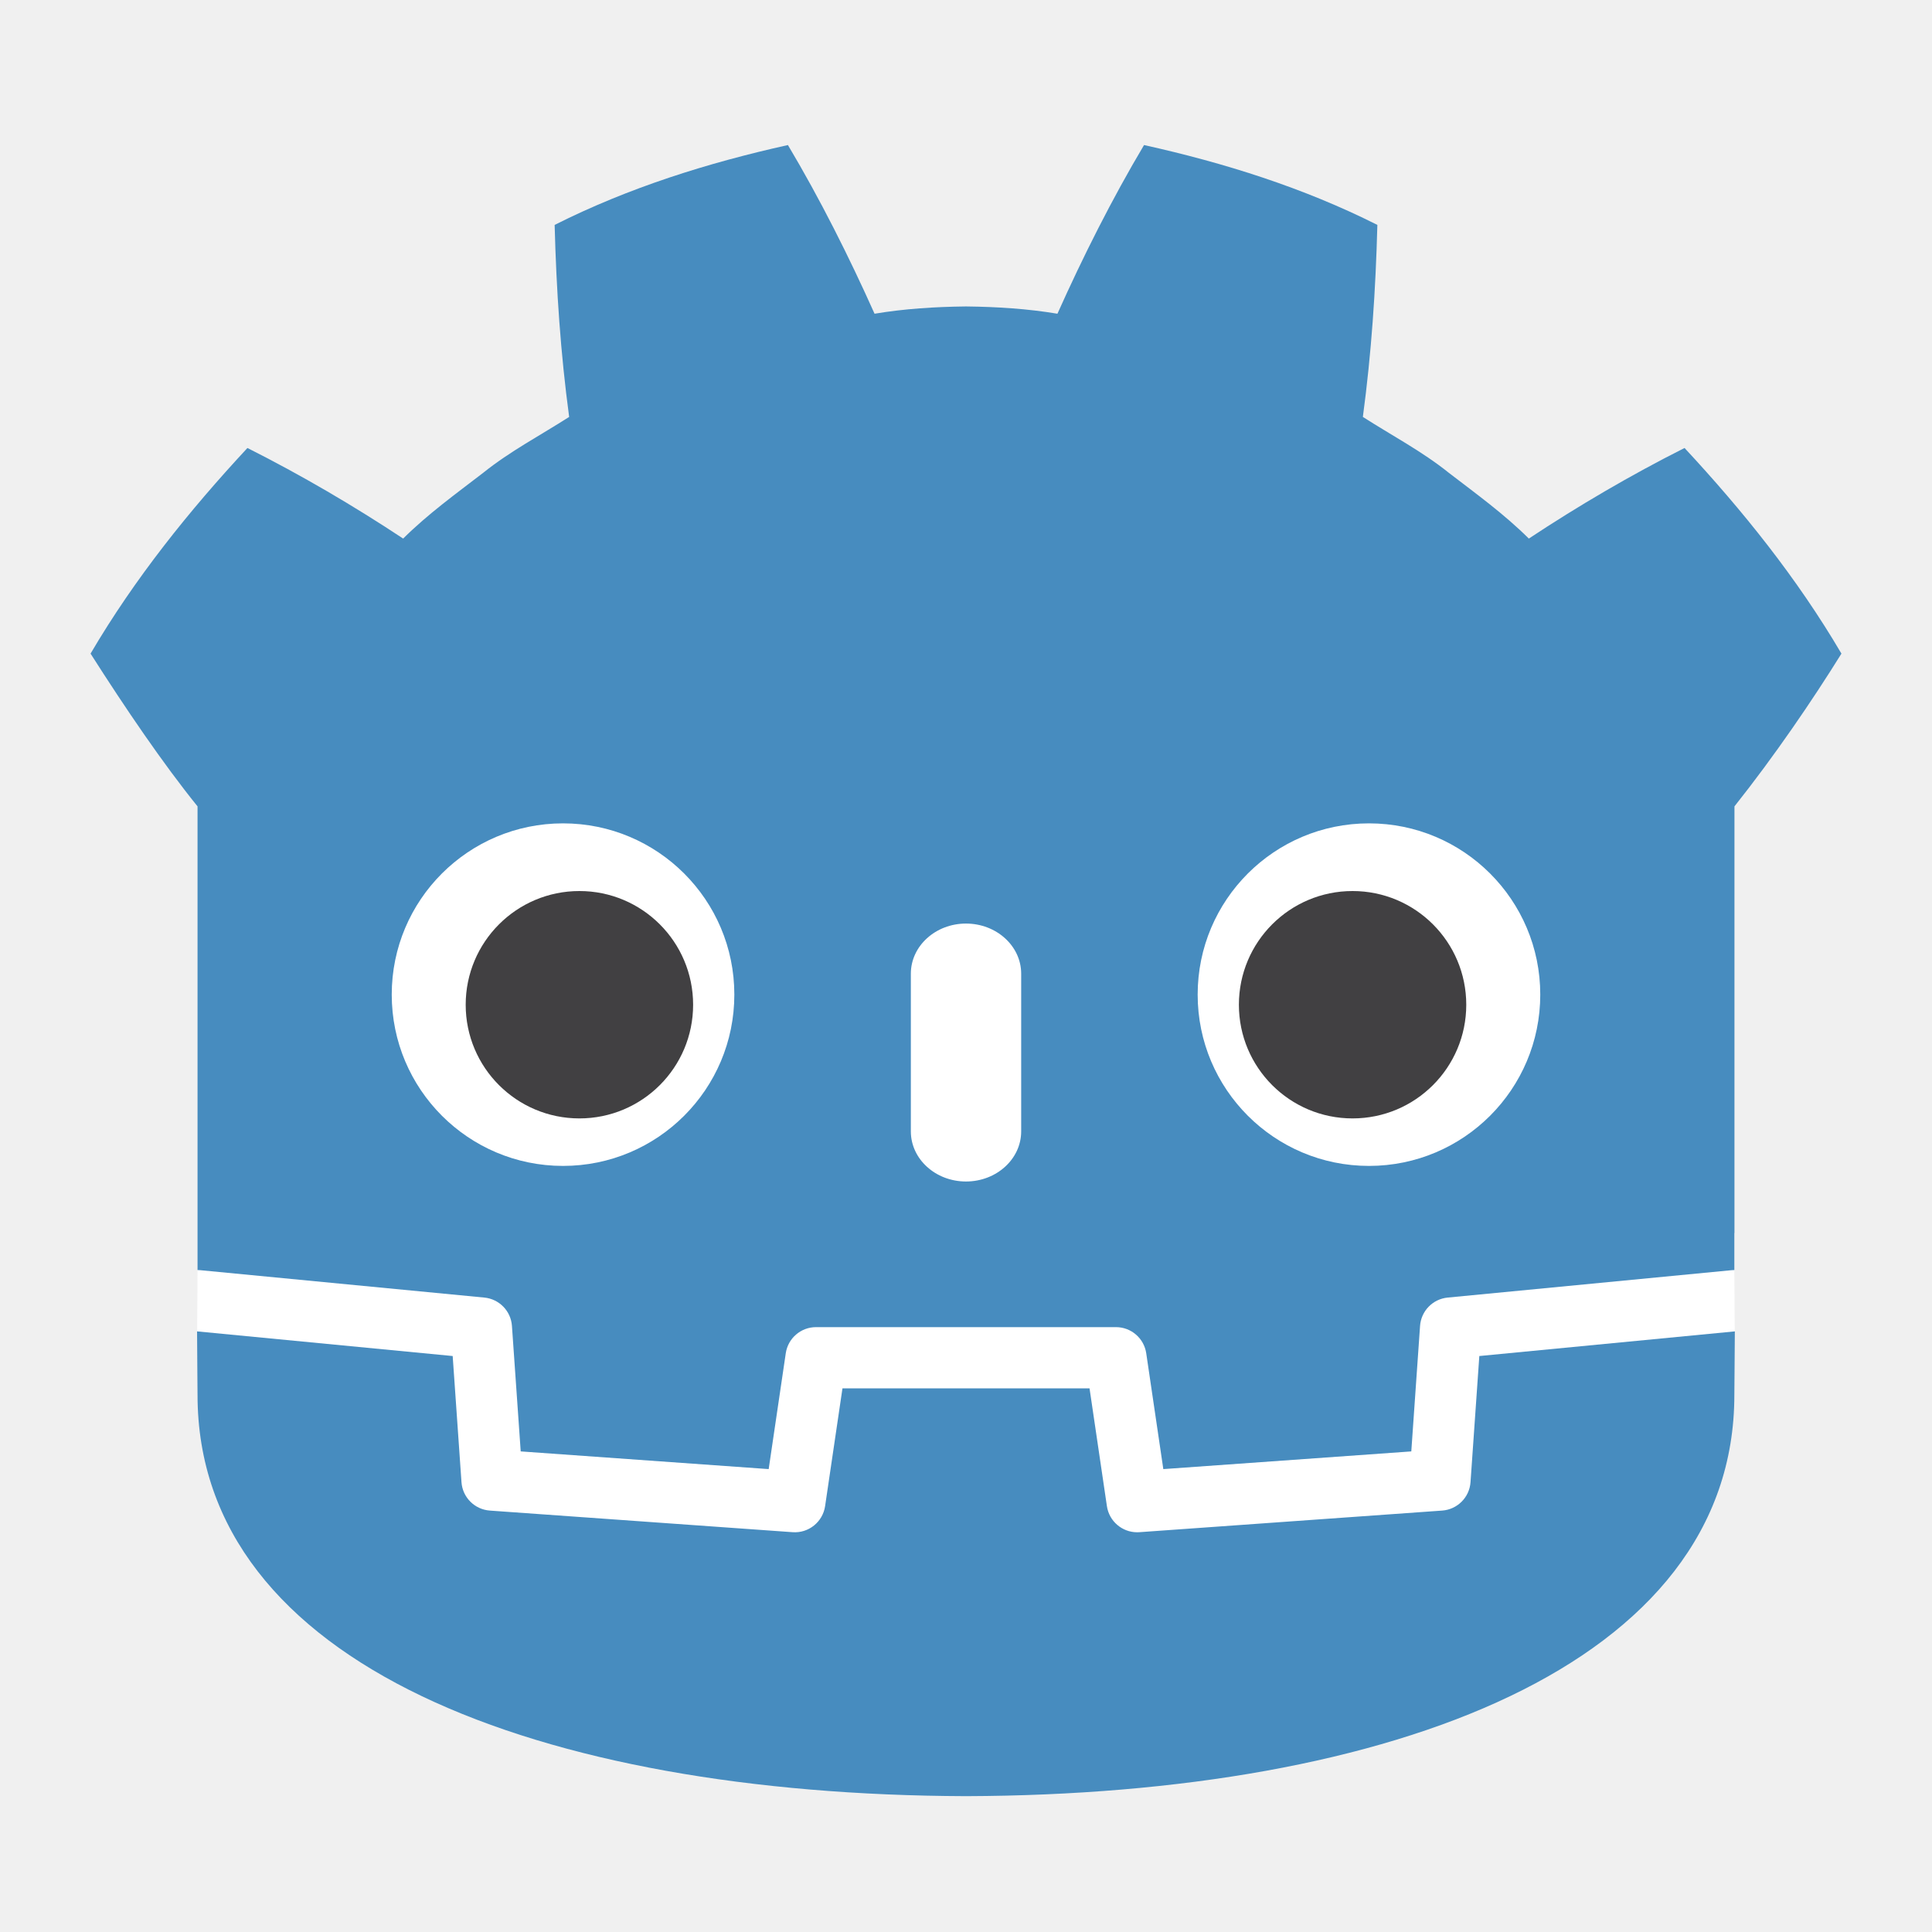
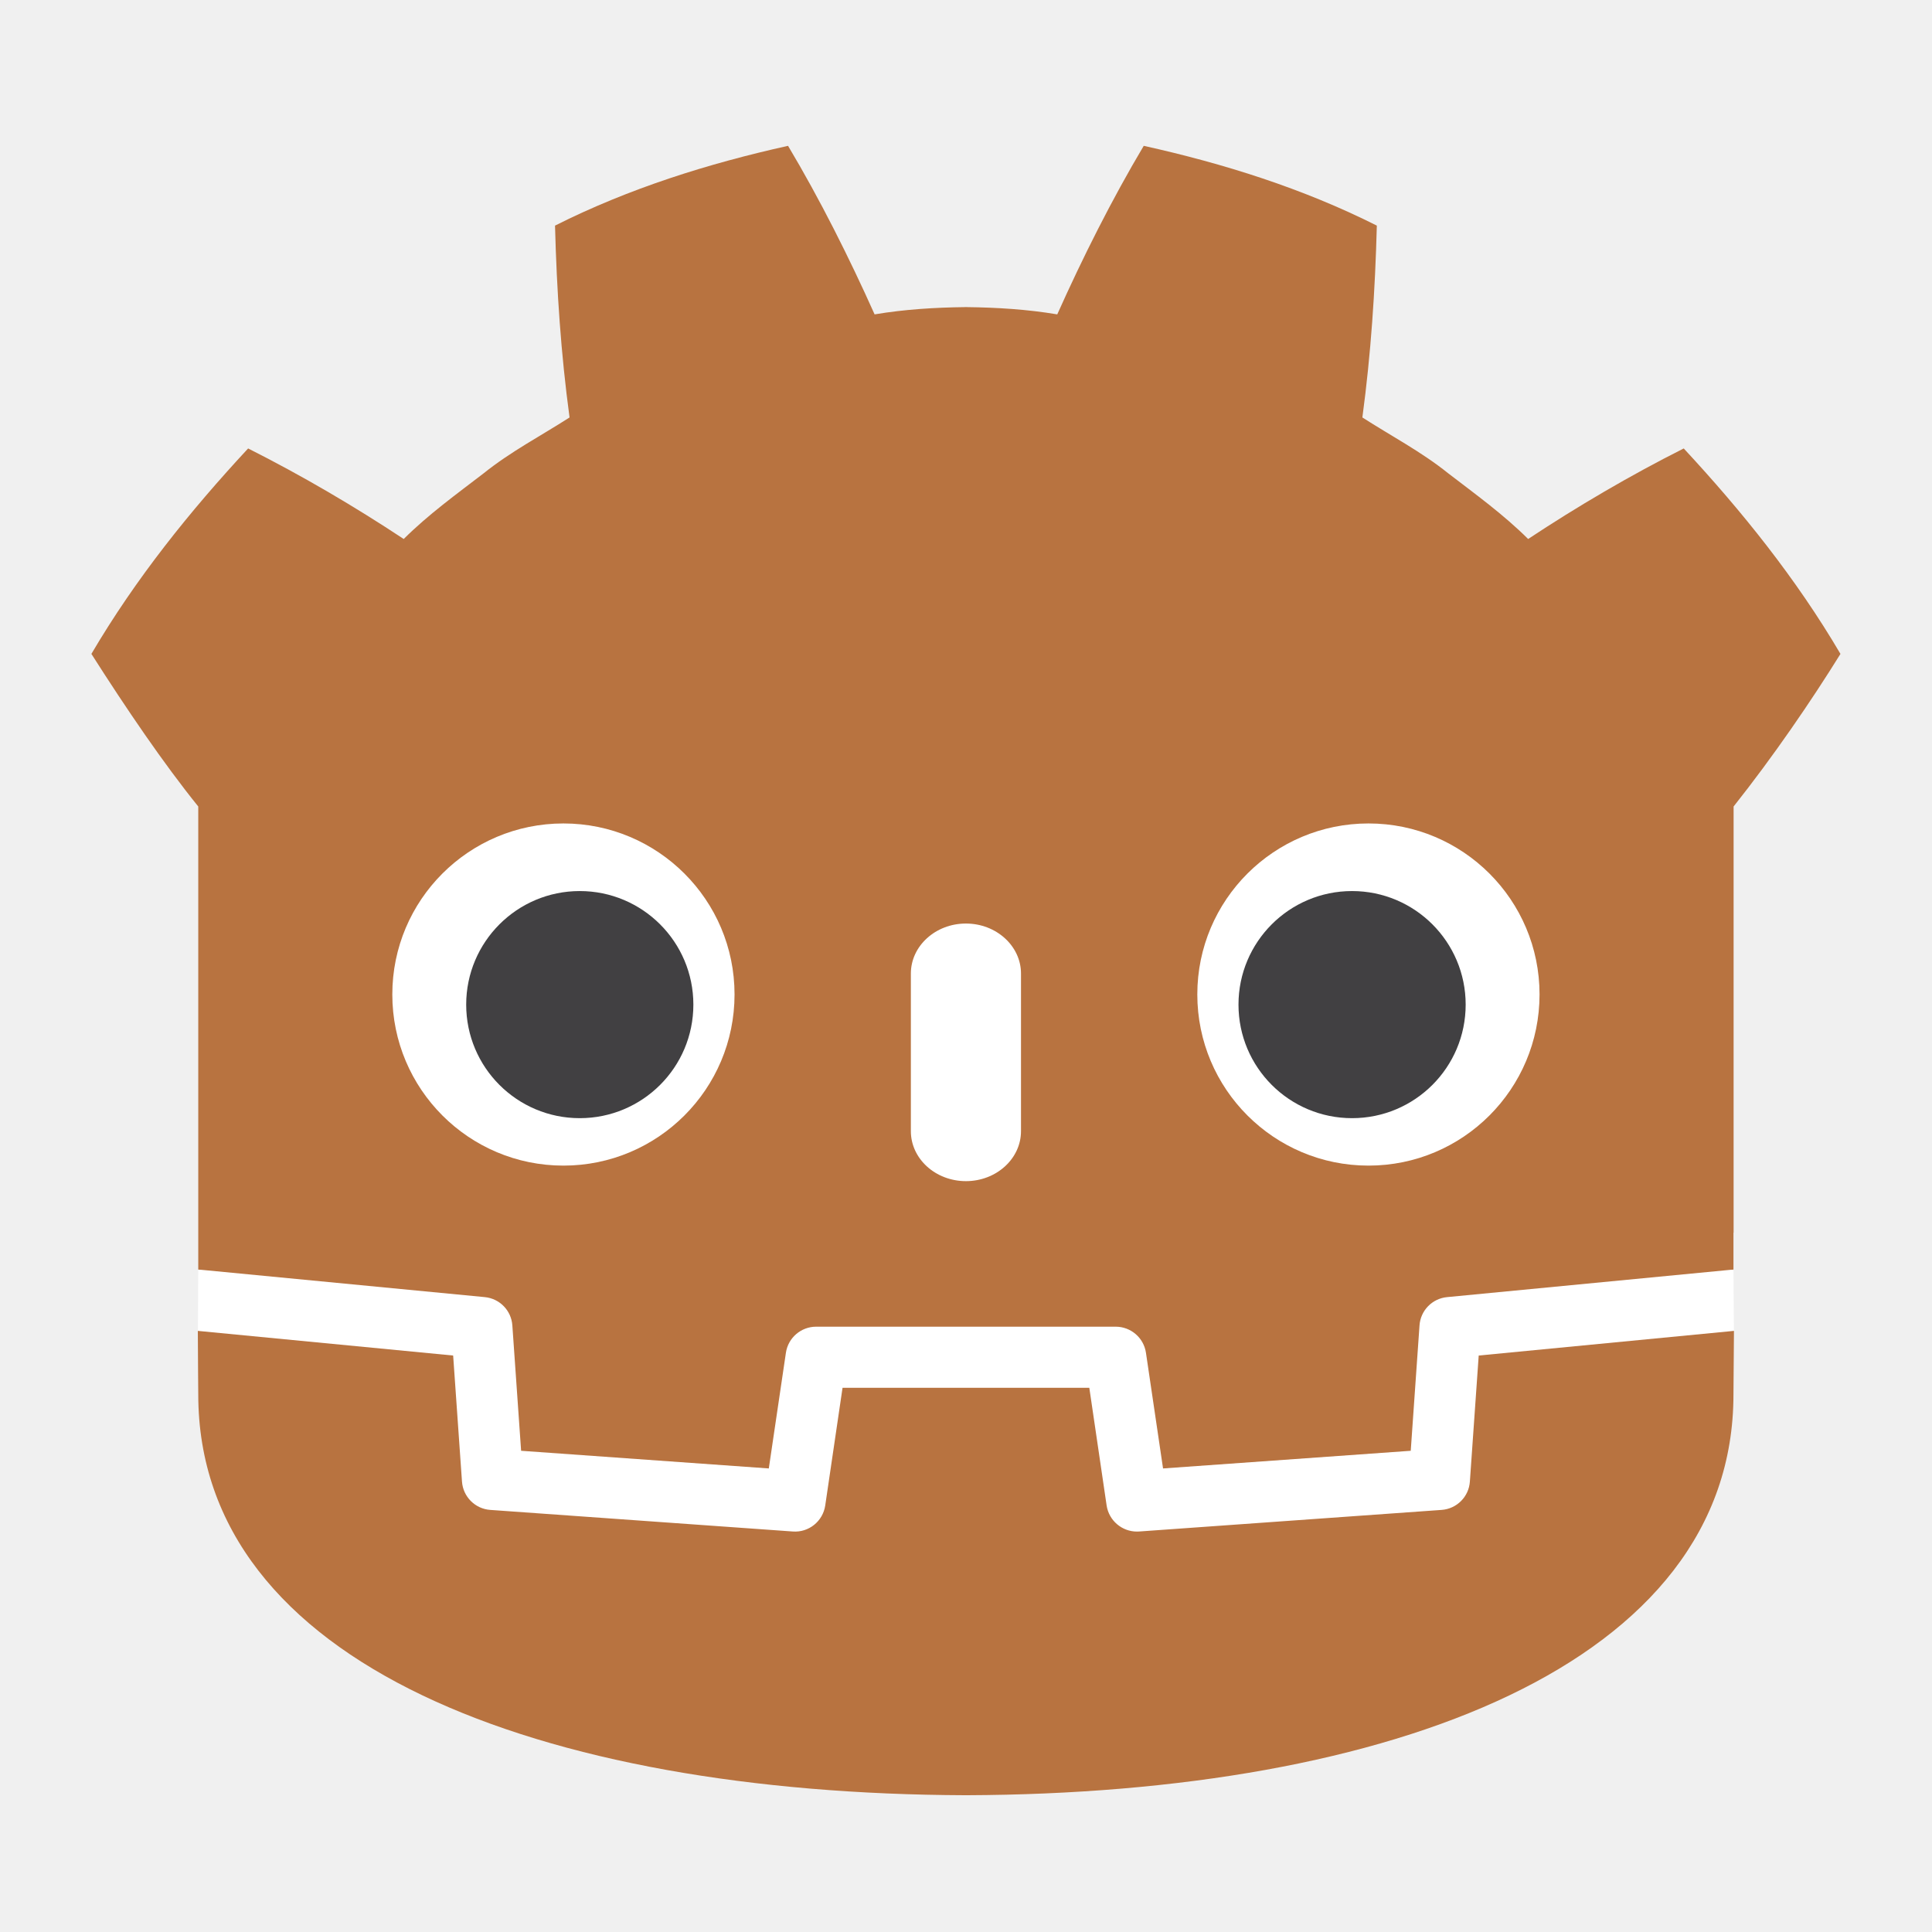
- <svg xmlns="http://www.w3.org/2000/svg" width="1024" height="1024" id="svg3030" version="1.1">
-   <defs id="defs3032" />
-   <g id="layer1" transform="translate(0,-98.51972)">
-     <g id="g78" transform="matrix(4.162611,0,0,-4.162611,919.2406,771.6719)" style="stroke-width:0.32">
-       <path d="m 0,0 c 0,0 -0.325,1.994 -0.515,1.976 l -36.182,-3.491 c -2.879,-0.278 -5.115,-2.574 -5.317,-5.459 l -0.994,-14.247 -27.992,-1.997 -1.904,12.912 c -0.424,2.872 -2.932,5.037 -5.835,5.037 h -38.188 c -2.902,0 -5.41,-2.165 -5.834,-5.037 l -1.905,-12.912 -27.992,1.997 -0.994,14.247 c -0.202,2.886 -2.438,5.182 -5.317,5.46 l -36.2,3.49 c -0.187,0.018 -0.324,-1.978 -0.511,-1.978 l -0.049,-7.83 30.658,-4.944 1.004,-14.374 c 0.203,-2.91 2.551,-5.263 5.463,-5.472 l 38.551,-2.75 c 0.146,-0.01 0.29,-0.016 0.434,-0.016 2.897,0 5.401,2.166 5.825,5.038 l 1.959,13.286 h 28.005 l 1.959,-13.286 c 0.423,-2.871 2.93,-5.037 5.831,-5.037 0.142,0 0.284,0.005 0.423,0.015 l 38.556,2.75 c 2.911,0.209 5.26,2.562 5.463,5.472 l 1.003,14.374 30.645,4.966 z" style="fill:#ffffff;fill-opacity:1;fill-rule:nonzero;stroke:none;stroke-width:0.32" id="path80" />
+ <svg xmlns="http://www.w3.org/2000/svg" xmlns:ns1="http://xml.openoffice.org/svg/export" version="1.2" width="271.2mm" height="271.2mm" viewBox="0 0 27120 27120" preserveAspectRatio="xMidYMid" fill-rule="evenodd" stroke-width="28.222" stroke-linejoin="round" xml:space="preserve">
+   <defs class="ClipPathGroup">
+     <clipPath id="presentation_clip_path" clipPathUnits="userSpaceOnUse">
+       <rect x="0" y="0" width="27120" height="27120" />
+     </clipPath>
+     <clipPath id="presentation_clip_path_shrink" clipPathUnits="userSpaceOnUse">
+       <rect x="27" y="27" width="27066" height="27066" />
+     </clipPath>
+   </defs>
+   <defs class="TextShapeIndex">
+     <g ns1:slide="id1" ns1:id-list="id3 id4 id5 id6 id7 id8 id9 id10" />
+   </defs>
+   <defs class="EmbeddedBulletChars">
+     <g id="bullet-char-template-57356" transform="scale(0.0004882812,-0.0004882812)">
+       <path d="M 580,1141 L 1163,571 580,0 -4,571 580,1141 Z" />
    </g>
-     <g id="g82-3" transform="matrix(4.162611,0,0,-4.162611,104.6989,525.907)" style="stroke-width:0.32">
-       <path d="m 0,0 v -47.514 -6.035 -5.492 c 0.108,-0.001 0.216,-0.005 0.323,-0.015 l 36.196,-3.49 c 1.896,-0.183 3.382,-1.709 3.514,-3.609 l 1.116,-15.978 31.574,-2.253 2.175,14.747 c 0.282,1.912 1.922,3.329 3.856,3.329 h 38.188 c 1.933,0 3.573,-1.417 3.855,-3.329 l 2.175,-14.747 31.575,2.253 1.115,15.978 c 0.133,1.9 1.618,3.425 3.514,3.609 l 36.182,3.49 c 0.107,0.01 0.214,0.014 0.322,0.015 v 4.711 l 0.015,0.005 V 0 c 5.097,6.416 9.923,13.494 13.621,19.449 -5.651,9.62 -12.575,18.217 -19.976,26.182 -6.864,-3.455 -13.531,-7.369 -19.828,-11.534 -3.151,3.132 -6.7,5.694 -10.186,8.372 -3.425,2.751 -7.285,4.768 -10.946,7.118 1.09,8.117 1.629,16.108 1.846,24.448 -9.446,4.754 -19.519,7.906 -29.708,10.17 -4.068,-6.837 -7.788,-14.241 -11.028,-21.479 -3.842,0.642 -7.702,0.88 -11.567,0.926 v 0.006 c -0.027,0 -0.052,-0.006 -0.075,-0.006 -0.024,0 -0.049,0.006 -0.073,0.006 V 63.652 C 93.903,63.606 90.046,63.368 86.203,62.726 82.965,69.964 79.247,77.368 75.173,84.205 64.989,81.941 54.915,78.789 45.47,74.035 45.686,65.695 46.225,57.704 47.318,49.587 43.65,47.237 39.795,45.22 36.369,42.469 32.888,39.791 29.333,37.229 26.181,34.097 19.884,38.262 13.219,42.176 6.353,45.631 -1.048,37.666 -7.968,29.069 -13.621,19.449 -9.178,12.475 -4.413,5.466 0,0 Z" style="fill:#478cbf;fill-opacity:1;fill-rule:nonzero;stroke:none;stroke-width:0.32" id="path84-6" />
+     <g id="bullet-char-template-57354" transform="scale(0.0004882812,-0.0004882812)">
+       <path d="M 8,1128 L 1137,1128 1137,0 8,0 8,1128 Z" />
    </g>
-     <g id="g86-7" transform="matrix(4.162611,0,0,-4.162611,784.0714,817.2428)" style="stroke-width:0.32">
-       <path d="m 0,0 -1.121,-16.063 c -0.135,-1.936 -1.675,-3.477 -3.611,-3.616 l -38.555,-2.751 c -0.094,-0.007 -0.188,-0.01 -0.281,-0.01 -1.916,0 -3.569,1.406 -3.852,3.33 l -2.211,14.994 H -81.09 l -2.211,-14.994 c -0.297,-2.018 -2.101,-3.469 -4.133,-3.32 l -38.555,2.751 c -1.936,0.139 -3.476,1.68 -3.611,3.616 L -130.721,0 -163.268,3.138 c 0.015,-3.498 0.06,-7.33 0.06,-8.093 0,-34.374 43.605,-50.896 97.781,-51.086 h 0.066 0.067 c 54.176,0.19 97.766,16.712 97.766,51.086 0,0.777 0.047,4.593 0.063,8.093 z" style="fill:#478cbf;fill-opacity:1;fill-rule:nonzero;stroke:none;stroke-width:0.32" id="path88-5" />
+     <g id="bullet-char-template-10146" transform="scale(0.0004882812,-0.0004882812)">
+       <path d="M 174,0 L 602,739 174,1481 1456,739 174,0 Z M 1358,739 L 309,1346 659,739 1358,739 Z" />
    </g>
-     <g id="g90-3" transform="matrix(4.162611,0,0,-4.162611,389.2148,625.671)" style="stroke-width:0.32">
-       <path d="m 0,0 c 0,-12.052 -9.765,-21.815 -21.813,-21.815 -12.042,0 -21.81,9.763 -21.81,21.815 0,12.044 9.768,21.802 21.81,21.802 C -9.765,21.802 0,12.044 0,0" style="fill:#ffffff;fill-opacity:1;fill-rule:nonzero;stroke:none;stroke-width:0.32" id="path92-5" />
+     <g id="bullet-char-template-10132" transform="scale(0.0004882812,-0.0004882812)">
+       <path d="M 2015,739 L 1276,0 717,0 1260,543 174,543 174,936 1260,936 717,1481 1274,1481 2015,739 Z" />
    </g>
-     <g id="g94-6" transform="matrix(4.162611,0,0,-4.162611,367.3669,631.0568)" style="stroke-width:0.32">
-       <path d="m 0,0 c 0,-7.994 -6.479,-14.473 -14.479,-14.473 -7.996,0 -14.479,6.479 -14.479,14.473 0,7.994 6.483,14.479 14.479,14.479 C -6.479,14.479 0,7.994 0,0" style="fill:#414042;fill-opacity:1;fill-rule:nonzero;stroke:none;stroke-width:0.32" id="path96-2" />
+     <g id="bullet-char-template-10007" transform="scale(0.0004882812,-0.0004882812)">
+       <path d="M 0,-2 C -7,14 -16,27 -25,37 L 356,567 C 262,823 215,952 215,954 215,979 228,992 255,992 264,992 276,990 289,987 310,991 331,999 354,1012 L 381,999 492,748 772,1049 836,1024 860,1049 C 881,1039 901,1025 922,1006 886,937 835,863 770,784 769,783 710,716 594,584 L 774,223 C 774,196 753,168 711,139 L 727,119 C 717,90 699,76 672,76 641,76 570,178 457,381 L 164,-76 C 142,-110 111,-127 72,-127 30,-127 9,-110 8,-76 1,-67 -2,-52 -2,-32 -2,-23 -1,-13 0,-2 Z" />
    </g>
-     <g id="g98-9" transform="matrix(4.162611,0,0,-4.162611,511.9934,724.7395)" style="stroke-width:0.32">
-       <path d="m 0,0 c -3.878,0 -7.021,2.858 -7.021,6.381 v 20.081 c 0,3.52 3.143,6.381 7.021,6.381 3.878,0 7.028,-2.861 7.028,-6.381 V 6.381 C 7.028,2.858 3.878,0 0,0" style="fill:#ffffff;fill-opacity:1;fill-rule:nonzero;stroke:none;stroke-width:0.32" id="path100-1" />
+     <g id="bullet-char-template-10004" transform="scale(0.0004882812,-0.0004882812)">
+       <path d="M 285,-33 C 182,-33 111,30 74,156 52,228 41,333 41,471 41,549 55,616 82,672 116,743 169,778 240,778 293,778 328,747 346,684 L 369,508 C 377,444 397,411 428,410 L 1163,1116 C 1174,1127 1196,1133 1229,1133 1271,1133 1292,1118 1292,1087 L 1292,965 C 1292,929 1282,901 1262,881 L 442,47 C 390,-6 338,-33 285,-33 Z" />
    </g>
-     <g id="g102-2" transform="matrix(4.162611,0,0,-4.162611,634.7871,625.671)" style="stroke-width:0.32">
-       <path d="m 0,0 c 0,-12.052 9.765,-21.815 21.815,-21.815 12.041,0 21.808,9.763 21.808,21.815 0,12.044 -9.767,21.802 -21.808,21.802 C 9.765,21.802 0,12.044 0,0" style="fill:#ffffff;fill-opacity:1;fill-rule:nonzero;stroke:none;stroke-width:0.32" id="path104-7" />
+     <g id="bullet-char-template-9679" transform="scale(0.0004882812,-0.0004882812)">
+       <path d="M 813,0 C 632,0 489,54 383,161 276,268 223,411 223,592 223,773 276,916 383,1023 489,1130 632,1184 813,1184 992,1184 1136,1130 1245,1023 1353,916 1407,772 1407,592 1407,412 1353,268 1245,161 1136,54 992,0 813,0 Z" />
    </g>
-     <g id="g106-0" transform="matrix(4.162611,0,0,-4.162611,656.6406,631.0568)" style="stroke-width:0.32">
-       <path d="m 0,0 c 0,-7.994 6.477,-14.473 14.471,-14.473 8.002,0 14.479,6.479 14.479,14.473 0,7.994 -6.477,14.479 -14.479,14.479 C 6.477,14.479 0,7.994 0,0" style="fill:#414042;fill-opacity:1;fill-rule:nonzero;stroke:none;stroke-width:0.32" id="path108-9" />
+     <g id="bullet-char-template-8226" transform="scale(0.0004882812,-0.0004882812)">
+       <path d="M 346,457 C 273,457 209,483 155,535 101,586 74,649 74,723 74,796 101,859 155,911 209,963 273,989 346,989 419,989 480,963 531,910 582,859 608,796 608,723 608,648 583,586 532,535 482,483 420,457 346,457 Z" />
+     </g>
+     <g id="bullet-char-template-8211" transform="scale(0.0004882812,-0.0004882812)">
+       <path d="M -4,459 L 1135,459 1135,606 -4,606 -4,459 Z" />
+     </g>
+     <g id="bullet-char-template-61548" transform="scale(0.0004882812,-0.0004882812)">
+       <path d="M 173,740 C 173,903 231,1043 346,1159 462,1274 601,1332 765,1332 928,1332 1067,1274 1183,1159 1299,1043 1357,903 1357,740 1357,577 1299,437 1183,322 1067,206 928,148 765,148 601,148 462,206 346,322 231,437 173,577 173,740 Z" />
+     </g>
+   </defs>
+   <g>
+     <g id="id2" class="Master_Slide">
+       <g id="bg-id2" class="Background" />
+       <g id="bo-id2" class="BackgroundObjects" />
+     </g>
+   </g>
+   <g class="SlideGroup">
+     <g>
+       <g id="container-id1">
+         <g id="id1" class="Slide" clip-path="url(#presentation_clip_path)">
+           <g class="Page">
+             <g class="com.sun.star.drawing.ClosedBezierShape">
+               <g id="id3">
+                 <rect class="BoundingBox" stroke="none" fill="none" x="2777" y="17605" width="21564" height="4117" />
+                 <path fill="rgb(255,255,255)" stroke="none" d="M 24333,17822 C 24333,17822 24297,17603 24276,17605 L 20292,17989 C 19974,18020 19728,18273 19706,18590 L 19597,20159 16514,20379 16304,18957 C 16257,18641 15981,18402 15661,18402 L 11457,18402 C 11137,18402 10861,18641 10814,18957 L 10604,20379 7521,20159 7412,18590 C 7390,18272 7144,18020 6826,17989 L 2840,17605 C 2819,17603 2804,17822 2783,17822 L 2778,18685 6154,19229 6265,20812 C 6287,21133 6546,21392 6867,21415 L 11112,21718 C 11128,21719 11144,21720 11160,21720 11479,21720 11755,21481 11802,21165 L 12017,19701 15101,19701 15316,21165 C 15363,21481 15639,21719 15959,21719 15974,21719 15990,21719 16005,21718 L 20251,21415 C 20572,21392 20831,21133 20853,20812 L 20964,19229 24339,18682 24333,17822 Z" />
+               </g>
+             </g>
+             <g class="com.sun.star.drawing.ClosedBezierShape">
+               <g id="id4">
+                 <rect class="BoundingBox" stroke="none" fill="none" x="1282" y="2046" width="24555" height="18569" />
+                 <path fill="rgb(184,115,64)" stroke="none" d="M 2783,11321 L 2783,16553 2783,17217 2783,17822 C 2795,17822 2807,17823 2819,17824 L 6805,18208 C 7014,18228 7178,18396 7192,18606 L 7315,20365 10792,20613 11032,18989 C 11063,18779 11244,18623 11457,18623 L 15661,18623 C 15874,18623 16055,18779 16086,18989 L 16326,20613 19803,20365 19926,18606 C 19940,18396 20104,18228 20313,18208 L 24298,17824 C 24309,17823 24321,17822 24333,17822 L 24333,17303 24335,17303 24335,11321 C 24896,10614 25428,9835 25835,9179 25212,8119 24450,7173 23635,6295 22879,6676 22145,7107 21451,7566 21104,7221 20713,6939 20329,6644 19952,6341 19527,6119 19124,5860 19244,4966 19303,4086 19327,3167 18287,2644 17177,2296 16055,2047 15607,2800 15198,3616 14841,4413 14418,4342 13992,4316 13567,4311 L 13567,4310 C 13564,4310 13561,4311 13559,4311 13557,4311 13554,4310 13552,4310 L 13552,4311 C 13125,4316 12700,4342 12277,4413 11920,3616 11511,2800 11062,2047 9941,2296 8831,2644 7791,3167 7815,4086 7874,4966 7995,5860 7591,6119 7166,6341 6789,6644 6405,6939 6014,7221 5667,7566 4973,7107 4239,6676 3483,6295 2668,7173 1906,8119 1283,9179 1772,9947 2297,10719 2783,11321 Z" />
+               </g>
+             </g>
+             <g class="com.sun.star.drawing.ClosedBezierShape">
+               <g id="id5">
+                 <rect class="BoundingBox" stroke="none" fill="none" x="2776" y="18682" width="21566" height="6520" />
+                 <path fill="rgb(184,115,64)" stroke="none" d="M 20757,19028 L 20633,20797 C 20619,21010 20449,21180 20236,21195 L 15990,21498 C 15979,21499 15969,21499 15959,21499 15748,21499 15566,21344 15534,21133 L 15291,19481 11827,19481 11584,21133 C 11551,21355 11352,21515 11129,21498 L 6882,21195 C 6669,21180 6500,21010 6485,20797 L 6361,19028 2777,18682 C 2778,19068 2783,19490 2783,19574 2783,23359 7586,25179 13552,25200 L 13559,25200 13566,25200 C 19532,25179 24333,23359 24333,19574 24333,19488 24338,19068 24340,18682 L 20757,19028 Z" />
+               </g>
+             </g>
+             <g class="com.sun.star.drawing.ClosedBezierShape">
+               <g id="id6">
+                 <rect class="BoundingBox" stroke="none" fill="none" x="5506" y="11558" width="4806" height="4806" />
+                 <path fill="rgb(255,255,255)" stroke="none" d="M 7909,16362 C 6582,16362 5507,15287 5507,13959 5507,12634 6582,11559 7909,11559 9235,11559 10311,12634 10311,13959 10311,15287 9235,16362 7909,16362 Z" />
+               </g>
+             </g>
+             <g class="com.sun.star.drawing.ClosedBezierShape">
+               <g id="id7">
+                 <rect class="BoundingBox" stroke="none" fill="none" x="6543" y="12507" width="3191" height="3191" />
+                 <path fill="rgb(65,64,66)" stroke="none" d="M 8138,15696 C 7258,15696 6544,14983 6544,14102 6544,13222 7258,12508 8138,12508 9019,12508 9733,13222 9733,14102 9733,14983 9019,15696 8138,15696 Z" />
+               </g>
+             </g>
+             <g class="com.sun.star.drawing.ClosedBezierShape">
+               <g id="id8">
+                 <rect class="BoundingBox" stroke="none" fill="none" x="12785" y="12963" width="1549" height="3619" />
+                 <path fill="rgb(255,255,255)" stroke="none" d="M 12786,15878 L 12786,13666 C 12786,13279 13132,12964 13559,12964 13985,12964 14332,13279 14332,13666 L 14332,15878 C 14332,16266 13985,16580 13559,16580 13132,16580 12786,16266 12786,15878 Z" />
+               </g>
+             </g>
+             <g class="com.sun.star.drawing.ClosedBezierShape">
+               <g id="id9">
+                 <rect class="BoundingBox" stroke="none" fill="none" x="16807" y="11558" width="4806" height="4806" />
+                 <path fill="rgb(255,255,255)" stroke="none" d="M 19210,16362 C 20536,16362 21611,15287 21611,13959 21611,12634 20536,11559 19210,11559 17883,11559 16807,12634 16807,13959 16807,15287 17883,16362 19210,16362 Z" />
+               </g>
+             </g>
+             <g class="com.sun.star.drawing.ClosedBezierShape">
+               <g id="id10">
+                 <rect class="BoundingBox" stroke="none" fill="none" x="17385" y="12507" width="3191" height="3191" />
+                 <path fill="rgb(65,64,66)" stroke="none" d="M 18979,15696 C 19860,15696 20574,14983 20574,14102 20574,13222 19860,12508 18979,12508 18099,12508 17385,13222 17385,14102 17385,14983 18099,15696 18979,15696 Z" />
+               </g>
+             </g>
+           </g>
+         </g>
+       </g>
    </g>
  </g>
</svg>
